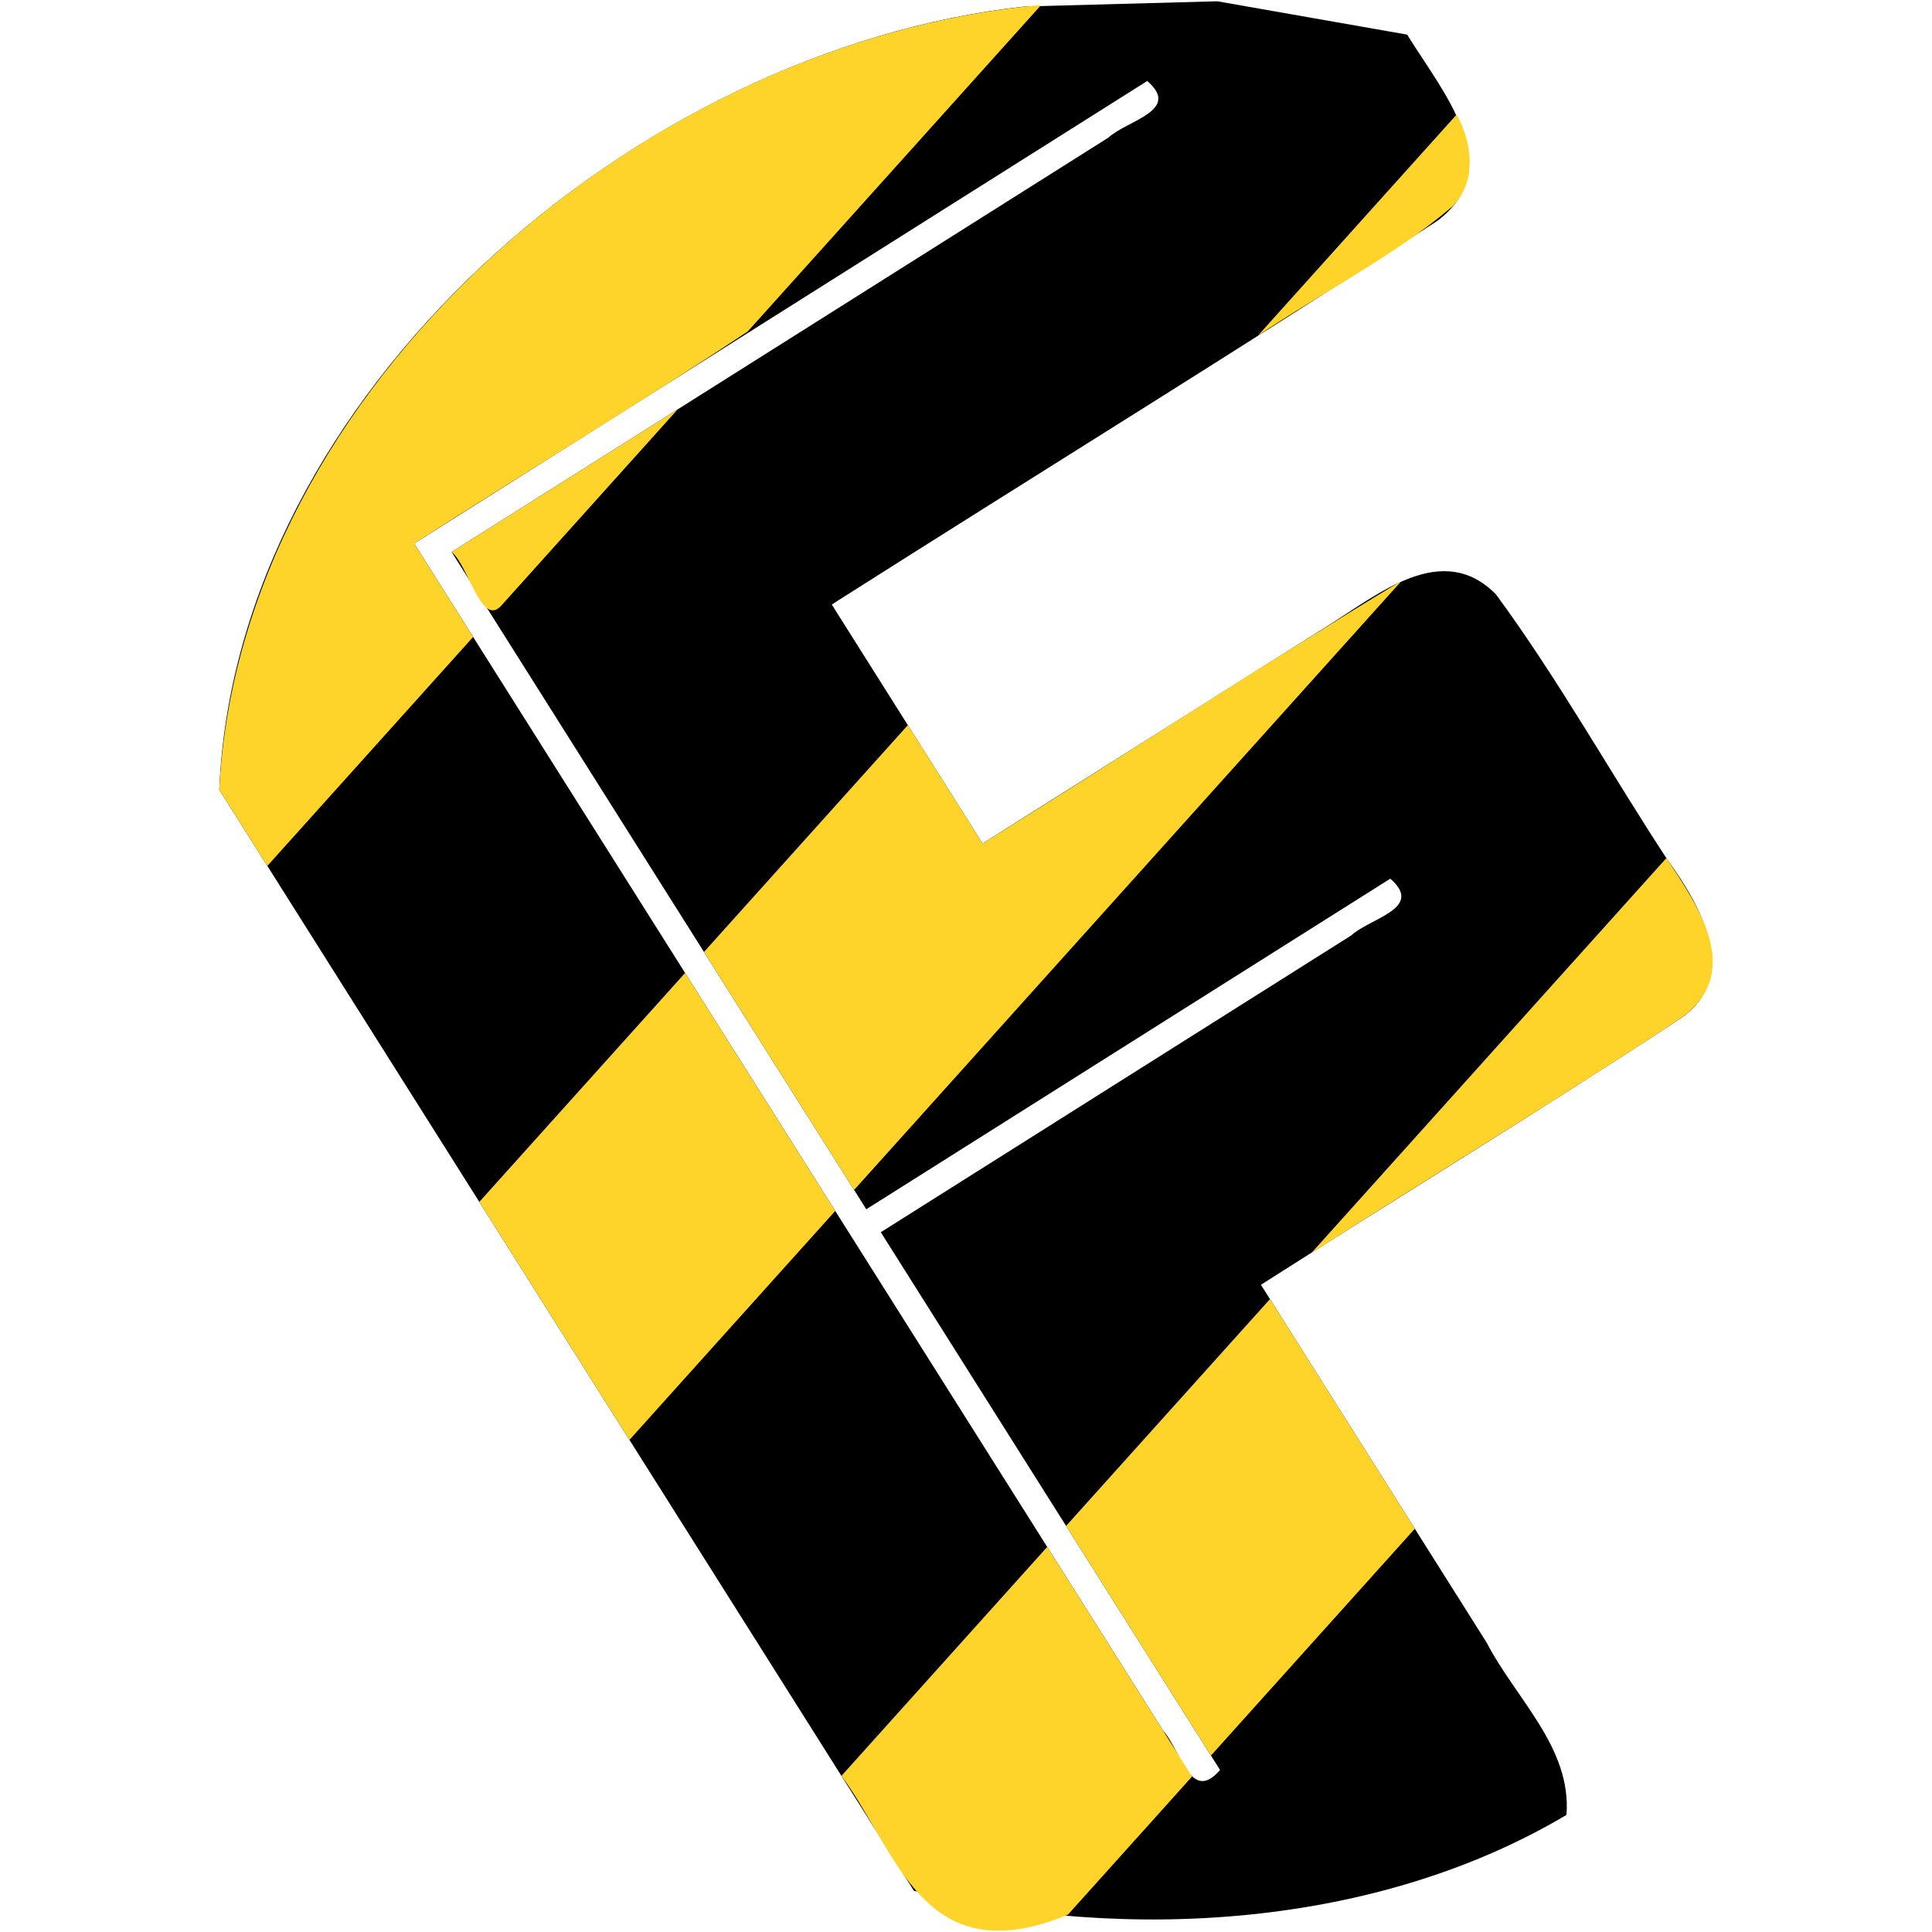
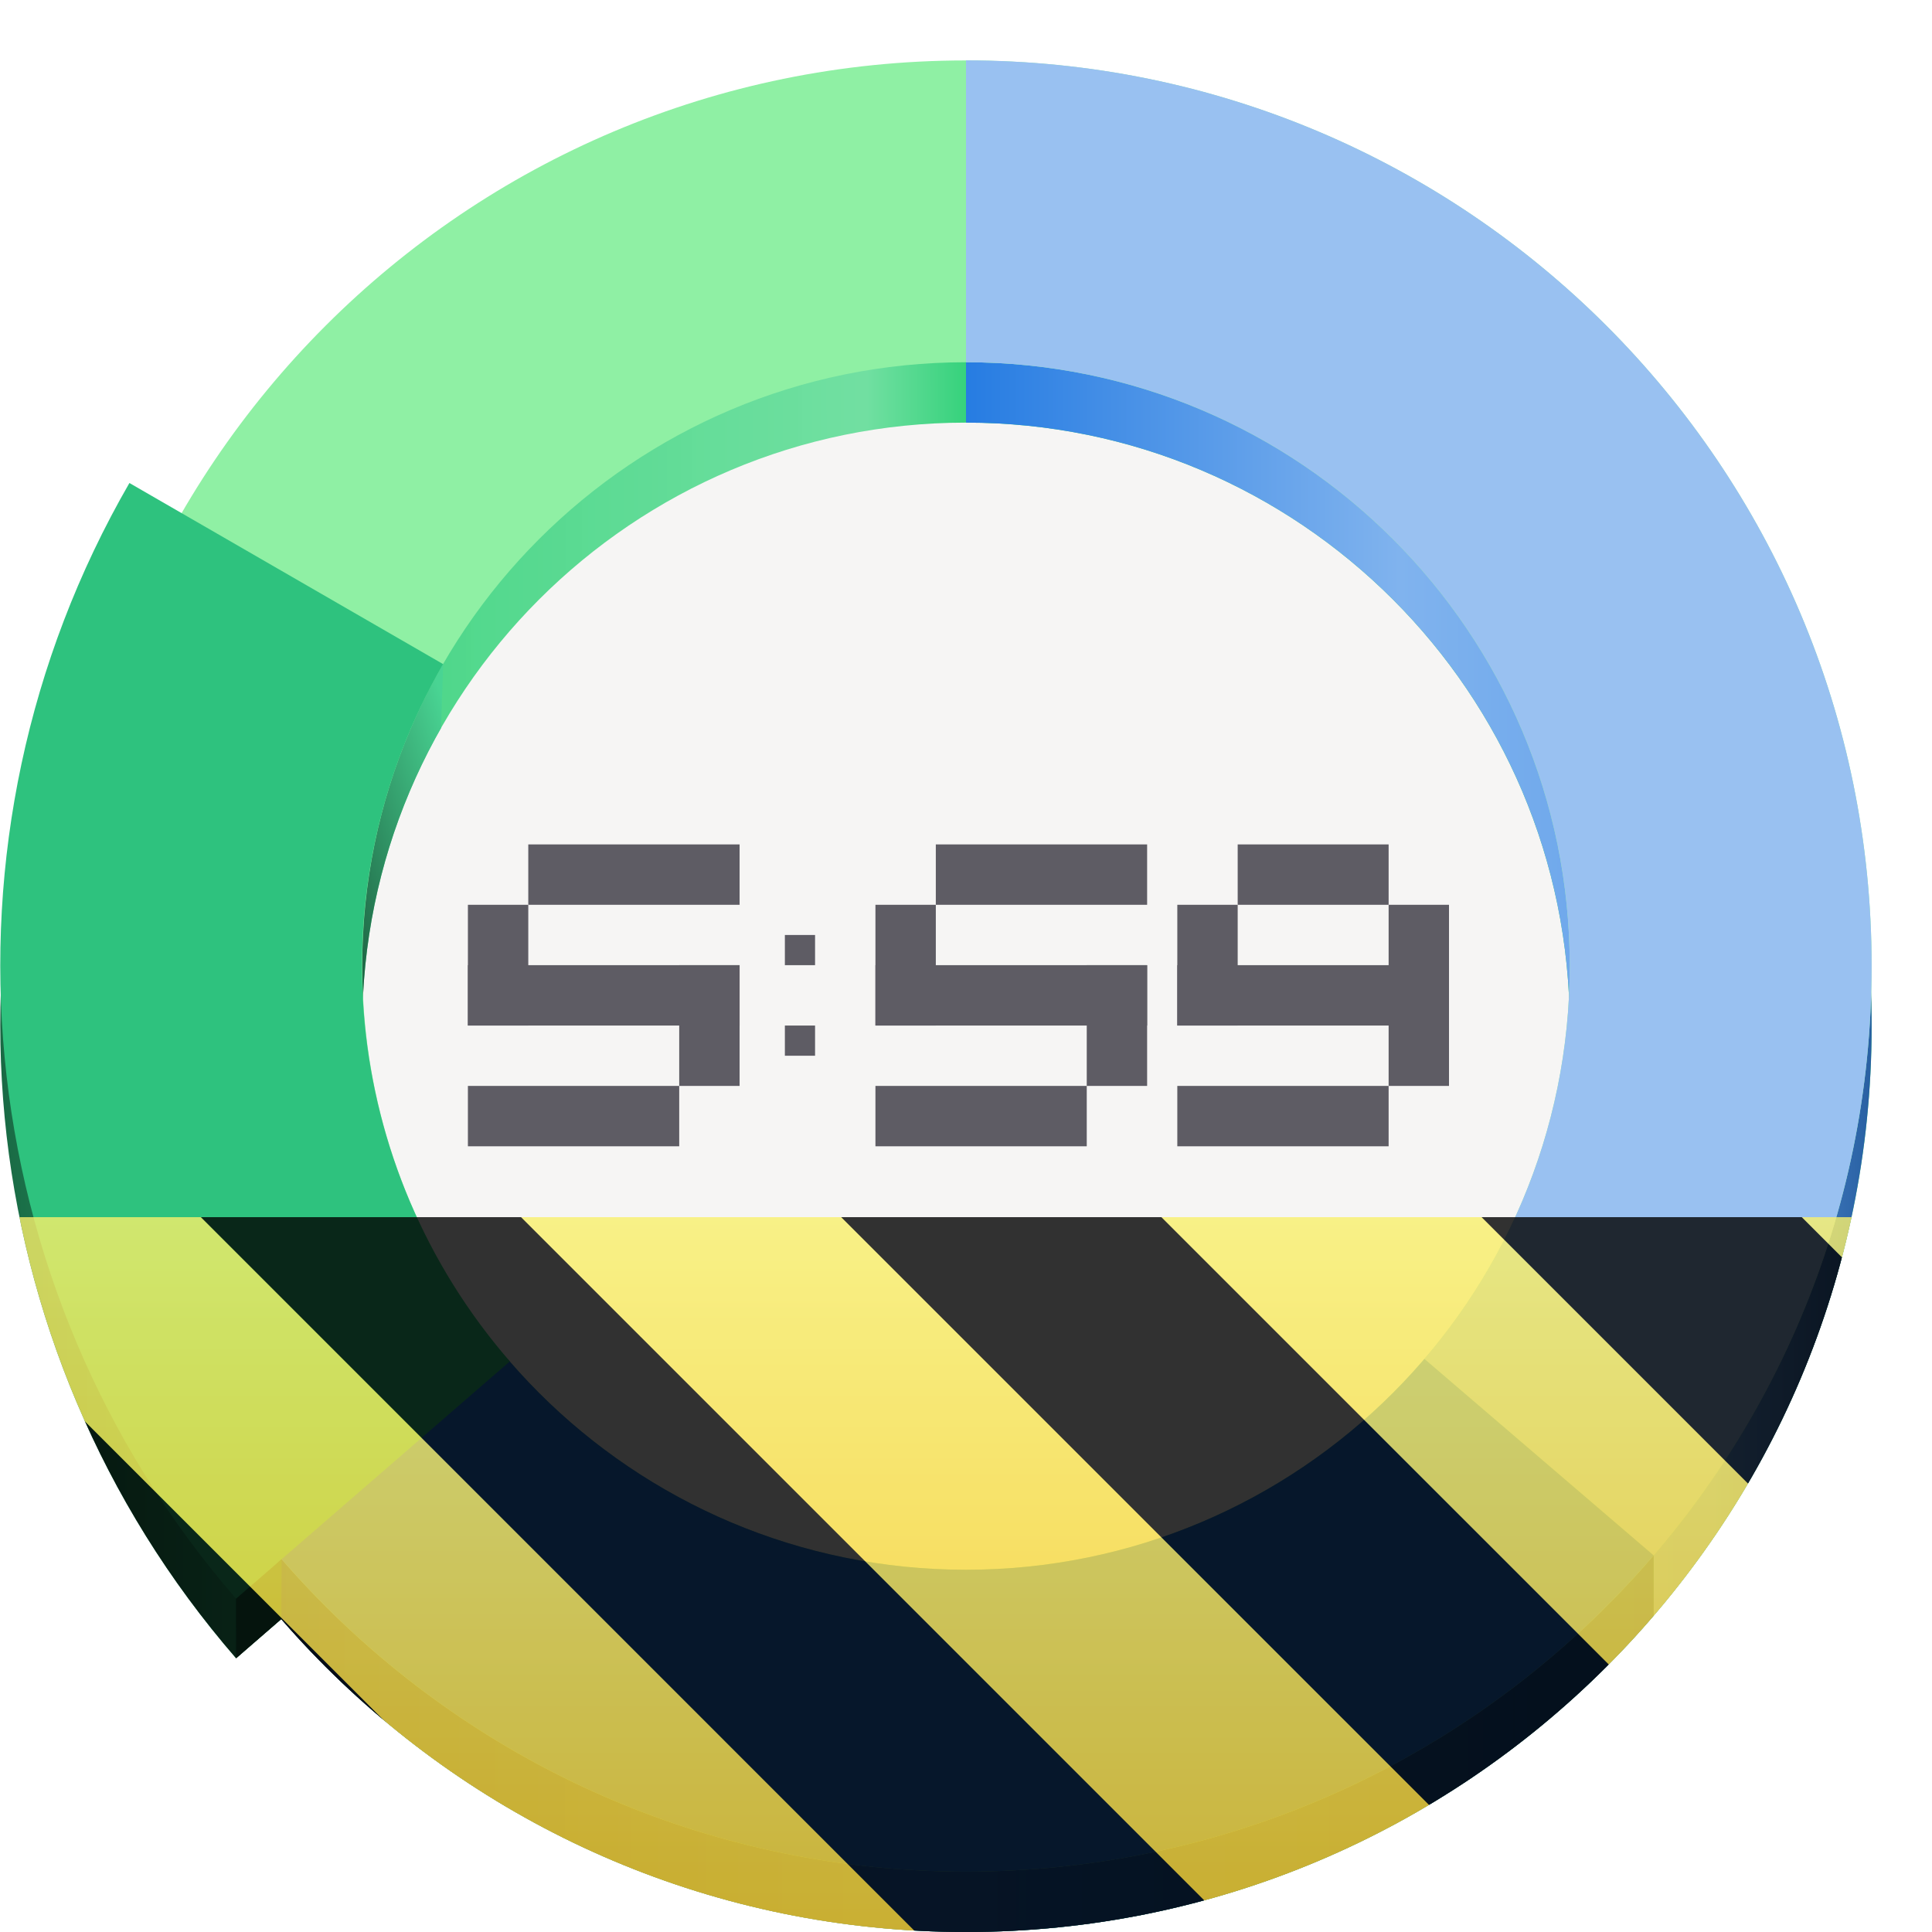
- <svg xmlns="http://www.w3.org/2000/svg" width="161mm" height="161mm" viewBox="0 0 161 161" version="1.1" id="svg5">
-   <defs id="defs2" />
-   <g id="layer1" transform="translate(-43.51223,-66.38725)">
-     <g id="g1180" transform="translate(17.18653,-0.1095494)">
-       <path id="text1508" style="font-style:normal;font-variant:normal;font-weight:800;font-stretch:normal;font-size:105.833px;line-height:1.25;font-family:Dosis;-inkscape-font-specification:'Dosis Ultra-Bold';fill:#000000;fill-opacity:1;stroke:none;stroke-width:0.566" d="m 111.713,67.038 c -32.525,3.583 -65.721,32.316 -67.115,65.268 19.298,30.588 38.596,61.176 57.893,91.764 17.91,4.357 38.644,3.017 54.373,-6.33 0.444,-5.607 -4.24,-9.694 -6.653,-14.364 -6.27,-9.938 -12.539,-19.875 -18.809,-29.813 11.631,-7.423 23.426,-14.606 34.951,-22.184 5.065,-3.487 1.707,-9.398 -1.037,-13.181 -4.825,-7.351 -9.12,-15.089 -14.322,-22.164 -4.462,-4.552 -9.841,0.001 -13.94,2.557 -9.617,6.067 -19.233,12.134 -28.85,18.201 -4.188,-6.639 -8.377,-13.279 -12.565,-19.918 16.801,-10.686 33.768,-21.129 50.463,-31.97 5.866,-4.416 0.444,-10.765 -2.339,-15.245 l -0.174,-0.277 -15.82,-2.779 z m 10.218,6.207 c 2.853,2.471 -1.673,3.272 -3.265,4.737 -18.235,11.504 -36.469,23.008 -54.704,34.513 11.518,18.258 23.037,36.515 34.555,54.773 14.555,-9.183 29.11,-18.365 43.665,-27.548 2.853,2.471 -1.673,3.272 -3.265,4.737 -13.064,8.242 -26.128,16.484 -39.192,24.725 9.424,14.938 18.849,29.876 28.273,44.814 -2.471,2.853 -3.272,-1.673 -4.737,-3.265 C 102.452,177.75 81.645,144.769 60.838,111.787 81.202,98.94 101.566,86.093 121.93,73.245 Z" />
-       <path id="path860" style="font-style:normal;font-variant:normal;font-weight:800;font-stretch:normal;font-size:105.833px;line-height:1.25;font-family:Dosis;-inkscape-font-specification:'Dosis Ultra-Bold';fill:#ffd42a;fill-opacity:1;stroke:none;stroke-width:0.566" d="M 113.094,66.908 C 79.826,69.884 46.312,98.843 44.598,132.306 c 1.335,2.117 2.671,4.233 4.006,6.35 5.716,-6.359 11.432,-12.719 17.148,-19.078 -1.638,-2.597 -3.276,-5.193 -4.914,-7.79 9.242,-5.918 18.675,-11.607 27.797,-17.667 8.153,-9.071 16.306,-18.141 24.459,-27.212 z m 34.619,9.136 c -5.52,6.141 -11.04,12.282 -16.56,18.423 5.365,-3.624 11.259,-6.558 16.192,-10.751 2.079,-2.079 1.682,-5.314 0.368,-7.673 z M 82.803,100.607 c -6.281,3.963 -12.562,7.925 -18.842,11.888 1.422,1.141 2.494,6.4 4.18,4.425 4.887,-5.437 9.775,-10.875 14.662,-16.312 z m 60.326,14.29 c -11.757,7.097 -23.265,14.627 -34.924,21.894 -2.075,-3.289 -4.15,-6.578 -6.224,-9.867 -5.663,6.301 -11.327,12.601 -16.99,18.902 4.17,6.611 8.341,13.222 12.511,19.833 15.209,-16.921 30.418,-33.842 45.628,-50.762 z m 22.064,23.104 c -9.857,10.966 -19.714,21.933 -29.571,32.899 10.225,-6.535 20.613,-12.831 30.731,-19.522 5.391,-3.842 1.484,-9.363 -1.161,-13.377 z m -81.776,9.576 c -5.716,6.359 -11.432,12.718 -17.148,19.077 4.171,6.611 8.341,13.222 12.512,19.832 5.716,-6.359 11.432,-12.718 17.148,-19.077 -4.171,-6.611 -8.341,-13.222 -12.512,-19.832 z m 48.739,27.179 c -5.663,6.301 -11.327,12.601 -16.99,18.902 4.024,6.378 8.048,12.756 12.072,19.134 5.663,-6.301 11.327,-12.601 16.99,-18.902 -4.024,-6.378 -8.048,-12.756 -12.072,-19.134 z m -18.563,20.652 c -5.716,6.359 -11.432,12.719 -17.148,19.078 4.681,6.308 6.759,16.58 18.868,11.573 3.45,-3.839 6.901,-7.678 10.351,-11.517 -4.024,-6.378 -8.047,-12.756 -12.071,-19.134 z" />
+ <svg xmlns="http://www.w3.org/2000/svg" height="128px" viewBox="0 0 128 128" width="128px">
+   <linearGradient id="a" gradientUnits="userSpaceOnUse" x1="0" x2="20.214" y1="95.995" y2="95.995">
+     <stop offset="0" stop-color="#196944" />
+     <stop offset="1" stop-color="#2bb877" />
+   </linearGradient>
+   <clipPath id="b">
+     <path d="m 4 8 h 120 v 120 h -120 z m 0 0" />
+   </clipPath>
+   <clipPath id="c">
+     <path d="m 64 8 c -33.137 0 -60 26.863 -60 60 c 0 33.141 26.863 60 60 60 s 60 -26.859 60 -60 c 0 -33.137 -26.863 -60 -60 -60 z m 0 20 c 22.09 0 40 17.91 40 40 c 0 22.094 -17.91 40.004 -40 40 c -22.09 0.004 -40 -17.906 -40 -40 c 0 -22.09 17.91 -40 40 -40 z m 0 0" />
+   </clipPath>
+   <linearGradient id="d" gradientUnits="userSpaceOnUse" x1="27.584" x2="64" y1="31.372" y2="31.306">
+     <stop offset="0" stop-color="#4ed78a" />
+     <stop offset="0.819" stop-color="#6fdfa0" stop-opacity="0.984" />
+     <stop offset="1" stop-color="#33d17a" stop-opacity="0.984" />
+   </linearGradient>
+   <clipPath id="e">
+     <path d="m 64 8 h 60 v 112 h -60 z m 0 0" />
+   </clipPath>
+   <clipPath id="f">
+     <path d="m 64 8 c -33.137 0 -60 26.863 -60 60 c 0 33.141 26.863 60 60 60 s 60 -26.859 60 -60 c 0 -33.137 -26.863 -60 -60 -60 z m 0 20 c 22.09 0 40 17.91 40 40 c 0 22.094 -17.91 40.004 -40 40 c -22.09 0.004 -40 -17.906 -40 -40 c 0 -22.09 17.91 -40 40 -40 z m 0 0" />
+   </clipPath>
+   <linearGradient id="g" gradientUnits="userSpaceOnUse" x1="61.303" x2="128" y1="37.954" y2="37.954">
+     <stop offset="0" stop-color="#1e77e1" />
+     <stop offset="0.471" stop-color="#80b3ee" />
+     <stop offset="0.784" stop-color="#62a0ea" />
+     <stop offset="1" stop-color="#124786" />
+   </linearGradient>
+   <clipPath id="h">
+     <path d="m 18 89 h 92 v 39 h -92 z m 0 0" />
+   </clipPath>
+   <clipPath id="i">
+     <path d="m 64 8 c -33.137 0 -60 26.863 -60 60 c 0 33.141 26.863 60 60 60 s 60 -26.859 60 -60 c 0 -33.137 -26.863 -60 -60 -60 z m 0 20 c 22.09 0 40 17.91 40 40 c 0 22.094 -17.91 40.004 -40 40 c -22.09 0.004 -40 -17.906 -40 -40 c 0 -22.09 17.91 -40 40 -40 z m 0 0" />
+   </clipPath>
+   <linearGradient id="j" gradientUnits="userSpaceOnUse" x1="15.481" x2="110.6" y1="115.242" y2="115.242">
+     <stop offset="0" stop-color="#103667" />
+     <stop offset="0.47" stop-color="#1c64be" stop-opacity="0.988" />
+     <stop offset="1" stop-color="#14498a" stop-opacity="0.976" />
+   </linearGradient>
+   <clipPath id="k">
+     <path d="m 4 30 h 26 v 56 h -26 z m 0 0" />
+   </clipPath>
+   <clipPath id="l">
+     <path d="m 64 8 c -33.137 0 -60 26.863 -60 60 c 0 33.141 26.863 60 60 60 s 60 -26.859 60 -60 c 0 -33.137 -26.863 -60 -60 -60 z m 0 20 c 22.09 0 40 17.91 40 40 c 0 22.094 -17.91 40.004 -40 40 c -22.09 0.004 -40 -17.906 -40 -40 c 0 -22.09 17.91 -40 40 -40 z m 0 0" />
+   </clipPath>
+   <linearGradient id="m" gradientUnits="userSpaceOnUse" x1="15.758" x2="30.289" y1="54.044" y2="49.289">
+     <stop offset="0" stop-color="#0d3824" />
+     <stop offset="1" stop-color="#49d493" />
+   </linearGradient>
+   <clipPath id="n">
+     <path d="m 4 4 h 120 v 120 h -120 z m 0 0" />
+   </clipPath>
+   <clipPath id="o">
+     <path d="m 64 4 c -33.137 0 -60 26.863 -60 60 c 0 33.141 26.863 60 60 60 s 60 -26.859 60 -60 c 0 -33.137 -26.863 -60 -60 -60 z m 0 20 c 22.09 0 40 17.91 40 40 c 0 22.094 -17.91 40.004 -40 40 c -22.09 0.004 -40 -17.906 -40 -40 c 0 -22.09 17.91 -40 40 -40 z m 0 0" />
+   </clipPath>
+   <clipPath id="p">
+     <path d="m 64 4 h 60 v 108 h -60 z m 0 0" />
+   </clipPath>
+   <clipPath id="q">
+     <path d="m 64 4 c -33.137 0 -60 26.863 -60 60 c 0 33.141 26.863 60 60 60 s 60 -26.859 60 -60 c 0 -33.137 -26.863 -60 -60 -60 z m 0 20 c 22.09 0 40 17.91 40 40 c 0 22.094 -17.91 40.004 -40 40 c -22.09 0.004 -40 -17.906 -40 -40 c 0 -22.09 17.91 -40 40 -40 z m 0 0" />
+   </clipPath>
+   <clipPath id="r">
+     <path d="m 8 64 h 112 v 60 h -112 z m 0 0" />
+   </clipPath>
+   <clipPath id="s">
+     <path d="m 64 4 c -33.137 0 -60 26.863 -60 60 c 0 33.141 26.863 60 60 60 s 60 -26.859 60 -60 c 0 -33.137 -26.863 -60 -60 -60 z m 0 20 c 22.09 0 40 17.91 40 40 c 0 22.094 -17.91 40.004 -40 40 c -22.09 0.004 -40 -17.906 -40 -40 c 0 -22.09 17.91 -40 40 -40 z m 0 0" />
+   </clipPath>
+   <clipPath id="t">
+     <path d="m 4 8 h 120 v 120 h -120 z m 0 0" />
+   </clipPath>
+   <clipPath id="u">
+     <path d="m 64 8 c -33.137 0 -60 26.863 -60 60 c 0 33.141 26.863 60 60 60 s 60 -26.859 60 -60 c 0 -33.137 -26.863 -60 -60 -60 z m 0 20 c 22.09 0 40 17.91 40 40 c 0 22.094 -17.91 40.004 -40 40 c -22.09 0.004 -40 -17.906 -40 -40 c 0 -22.09 17.91 -40 40 -40 z m 0 0" />
+   </clipPath>
+   <clipPath id="v">
+     <path d="m 64 8 h 60 v 112 h -60 z m 0 0" />
+   </clipPath>
+   <clipPath id="w">
+     <path d="m 64 8 c -33.137 0 -60 26.863 -60 60 c 0 33.141 26.863 60 60 60 s 60 -26.859 60 -60 c 0 -33.137 -26.863 -60 -60 -60 z m 0 20 c 22.09 0 40 17.91 40 40 c 0 22.094 -17.91 40.004 -40 40 c -22.09 0.004 -40 -17.906 -40 -40 c 0 -22.09 17.91 -40 40 -40 z m 0 0" />
+   </clipPath>
+   <clipPath id="x">
+     <path d="m 18 89 h 92 v 39 h -92 z m 0 0" />
+   </clipPath>
+   <clipPath id="y">
+     <path d="m 64 8 c -33.137 0 -60 26.863 -60 60 c 0 33.141 26.863 60 60 60 s 60 -26.859 60 -60 c 0 -33.137 -26.863 -60 -60 -60 z m 0 20 c 22.09 0 40 17.91 40 40 c 0 22.094 -17.91 40.004 -40 40 c -22.09 0.004 -40 -17.906 -40 -40 c 0 -22.09 17.91 -40 40 -40 z m 0 0" />
+   </clipPath>
+   <clipPath id="z">
+     <path d="m 4 30 h 26 v 56 h -26 z m 0 0" />
+   </clipPath>
+   <clipPath id="A">
+     <path d="m 64 8 c -33.137 0 -60 26.863 -60 60 c 0 33.141 26.863 60 60 60 s 60 -26.859 60 -60 c 0 -33.137 -26.863 -60 -60 -60 z m 0 20 c 22.09 0 40 17.91 40 40 c 0 22.094 -17.91 40.004 -40 40 c -22.09 0.004 -40 -17.906 -40 -40 c 0 -22.09 17.91 -40 40 -40 z m 0 0" />
+   </clipPath>
+   <clipPath id="B">
+     <path d="m 4 4 h 120 v 120 h -120 z m 0 0" />
+   </clipPath>
+   <clipPath id="C">
+     <path d="m 64 4 c -33.137 0 -60 26.863 -60 60 c 0 33.141 26.863 60 60 60 s 60 -26.859 60 -60 c 0 -33.137 -26.863 -60 -60 -60 z m 0 20 c 22.09 0 40 17.91 40 40 c 0 22.094 -17.91 40.004 -40 40 c -22.09 0.004 -40 -17.906 -40 -40 c 0 -22.09 17.91 -40 40 -40 z m 0 0" />
+   </clipPath>
+   <clipPath id="D">
+     <path d="m 64 4 h 60 v 108 h -60 z m 0 0" />
+   </clipPath>
+   <clipPath id="E">
+     <path d="m 64 4 c -33.137 0 -60 26.863 -60 60 c 0 33.141 26.863 60 60 60 s 60 -26.859 60 -60 c 0 -33.137 -26.863 -60 -60 -60 z m 0 20 c 22.09 0 40 17.91 40 40 c 0 22.094 -17.91 40.004 -40 40 c -22.09 0.004 -40 -17.906 -40 -40 c 0 -22.09 17.91 -40 40 -40 z m 0 0" />
+   </clipPath>
+   <clipPath id="F">
+     <path d="m 8 64 h 112 v 60 h -112 z m 0 0" />
+   </clipPath>
+   <clipPath id="G">
+     <path d="m 64 4 c -33.137 0 -60 26.863 -60 60 c 0 33.141 26.863 60 60 60 s 60 -26.859 60 -60 c 0 -33.137 -26.863 -60 -60 -60 z m 0 20 c 22.09 0 40 17.91 40 40 c 0 22.094 -17.91 40.004 -40 40 c -22.09 0.004 -40 -17.906 -40 -40 c 0 -22.09 17.91 -40 40 -40 z m 0 0" />
+   </clipPath>
+   <clipPath id="H">
+     <rect height="128" width="128" />
+   </clipPath>
+   <clipPath id="I">
+     <rect height="128" width="128" />
+   </clipPath>
+   <filter id="J" height="100%" width="100%" x="0%" y="0%">
+     <feColorMatrix in="SourceGraphic" type="matrix" values="0 0 0 0 1 0 0 0 0 1 0 0 0 0 1 0 0 0 1 0" />
+   </filter>
+   <mask id="K">
+     <g clip-path="url(#I)" filter="url(#J)">
+       <g clip-path="url(#H)">
+         <path d="m 24.707 102.004 c -14.52 -16.75 -16.824 -40.863 -5.742 -60.059" fill="#a51d2d" />
+         <path d="m 8.574 35.945 c -13.621 23.59 -10.773 53.336 7.066 73.918 l 18.137 -15.719 c -11.199 -12.918 -12.965 -31.395 -4.418 -46.199 z m 0 0" fill="url(#a)" />
+         <path d="m 120 64 c 0 30.93 -25.07 56 -56 56 s -56 -25.07 -56 -56 s 25.07 -56 56 -56 s 56 25.07 56 56 z m 0 0" fill="#f6f5f4" />
+         <g clip-path="url(#t)">
+           <g clip-path="url(#u)">
+             <path d="m 124 68.004 c 0 33.137 -26.863 60 -60 60 s -60 -26.863 -60 -60 c 0 -33.137 26.863 -60 60 -60 s 60 26.863 60 60 z m 0 0" fill="url(#d)" />
+           </g>
+         </g>
+         <g clip-path="url(#v)">
+           <g clip-path="url(#w)">
+             <path d="m 64 0 v 42 l 45.559 61.047 l -0.004 16.953 l 40.445 -94 z m 0 0" fill="url(#g)" />
+           </g>
+         </g>
+         <g clip-path="url(#x)">
+           <g clip-path="url(#y)">
+             <path d="m 109.559 103.047 l -0.004 7.879 l -41.555 31.074 l -49.316 -29.48 l -0.242 -9.473 l 16.203 -13.883 z m 0 0" fill="url(#j)" />
+           </g>
+         </g>
+         <g clip-path="url(#z)">
+           <g clip-path="url(#A)">
+             <path d="m 29.055 53.473 l 0.305 -9.473 l -25.605 -13.176 l -15.723 54.75 l 39.352 -11.266 l -1.148 -9.344 z m 0 0" fill="url(#m)" />
+           </g>
+         </g>
+         <path d="m 92 59.945 h 4 v 12 h -4 z m 0 0" fill="#5e5c64" />
+         <path d="m 78 59.945 h 4 v 8 h -4 z m 0 0" fill="#5e5c64" />
+         <path d="m 78 63.945 h 18 v 4 h -18 z m 0 0" fill="#5e5c64" />
+         <path d="m 82 55.945 h 10 v 4 h -10 z m 0 0" fill="#5e5c64" />
+         <path d="m 78 71.945 h 14 v 4 h -14 z m 0 0" fill="#5e5c64" />
+         <path d="m 58 63.945 h 18 v 4 h -18 z m 0 0" fill="#5e5c64" />
+         <path d="m 62 55.945 h 14 v 4 h -14 z m 0 0" fill="#5e5c64" />
+         <path d="m 58 59.945 h 4 v 8 h -4 z m 0 0" fill="#5e5c64" />
+         <path d="m 72 63.945 h 4 v 8 h -4 z m 0 0" fill="#5e5c64" />
+         <path d="m 58 71.945 h 14 v 4 h -14 z m 0 0" fill="#5e5c64" />
+         <path d="m 52 67.945 h 2 v 2 h -2 z m 0 0" fill="#5e5c64" />
+         <path d="m 52 61.945 h 2 v 2 h -2 z m 0 0" fill="#5e5c64" />
+         <path d="m 31 63.945 h 18 v 4 h -18 z m 0 0" fill="#5e5c64" />
+         <path d="m 35 55.945 h 14 v 4 h -14 z m 0 0" fill="#5e5c64" />
+         <path d="m 31 59.945 h 4 v 8 h -4 z m 0 0" fill="#5e5c64" />
+         <path d="m 45 63.945 h 4 v 8 h -4 z m 0 0" fill="#5e5c64" />
+         <path d="m 31 71.945 h 14 v 4 h -14 z m 0 0" fill="#5e5c64" />
+         <g clip-path="url(#B)">
+           <g clip-path="url(#C)">
+             <path d="m 124 64.004 c 0 33.137 -26.863 60 -60 60 s -60 -26.863 -60 -60 c 0 -33.137 26.863 -60 60 -60 s 60 26.863 60 60 z m 0 0" fill="#8ff0a4" />
+           </g>
+         </g>
+         <g clip-path="url(#D)">
+           <g clip-path="url(#E)">
+             <path d="m 64 -4 v 68 l 56 48 l 30 -90 z m 0 0" fill="#99c1f1" />
+           </g>
+         </g>
+         <g clip-path="url(#F)">
+           <g clip-path="url(#G)">
+             <path d="m 64 64 l 56 48 l -52 26 l -60 -26 z m 0 0" fill="#1c71d8" />
+           </g>
+         </g>
+         <path d="m 24.707 98.059 c -14.52 -16.75 -16.824 -40.859 -5.742 -60.059" fill="#ed333b" />
+         <path d="m 8.574 32 c -13.621 23.59 -10.773 53.336 7.066 73.918 l 18.137 -15.719 c -11.199 -12.914 -12.965 -31.395 -4.418 -46.199 z m 0 0" fill="#2ec27e" />
+         <path d="m 18.656 103.297 l -0.023 3.973 l -2.992 2.594 l -0.008 -3.938 z m 0 0" fill="#196542" />
+       </g>
+     </g>
+   </mask>
+   <mask id="L">
+     <g filter="url(#J)">
+       <rect fill-opacity="0.8" height="128" width="128" />
+     </g>
+   </mask>
+   <linearGradient id="M" gradientTransform="matrix(0 0.37 -0.98462 0 295.385 -30.36)" gradientUnits="userSpaceOnUse" x1="300" x2="428" y1="235" y2="235">
+     <stop offset="0" stop-color="#f9f06b" />
+     <stop offset="1" stop-color="#f5c211" />
+   </linearGradient>
+   <clipPath id="N">
+     <rect height="128" width="128" />
+   </clipPath>
+   <clipPath id="O">
+     <rect height="128" width="128" />
+   </clipPath>
+   <path d="m 24.707 102.004 c -14.52 -16.75 -16.824 -40.863 -5.742 -60.059" fill="#a51d2d" />
+   <path d="m 8.574 35.945 c -13.621 23.59 -10.773 53.336 7.066 73.918 l 18.137 -15.719 c -11.199 -12.918 -12.965 -31.395 -4.418 -46.199 z m 0 0" fill="url(#a)" />
+   <path d="m 120 64 c 0 30.93 -25.07 56 -56 56 s -56 -25.07 -56 -56 s 25.07 -56 56 -56 s 56 25.07 56 56 z m 0 0" fill="#f6f5f4" />
+   <g clip-path="url(#b)">
+     <g clip-path="url(#c)">
+       <path d="m 124 68.004 c 0 33.137 -26.863 60 -60 60 s -60 -26.863 -60 -60 c 0 -33.137 26.863 -60 60 -60 s 60 26.863 60 60 z m 0 0" fill="url(#d)" />
+     </g>
+   </g>
+   <g clip-path="url(#e)">
+     <g clip-path="url(#f)">
+       <path d="m 64 0 v 42 l 45.559 61.047 l -0.004 16.953 l 40.445 -94 z m 0 0" fill="url(#g)" />
+     </g>
+   </g>
+   <g clip-path="url(#h)">
+     <g clip-path="url(#i)">
+       <path d="m 109.559 103.047 l -0.004 7.879 l -41.555 31.074 l -49.316 -29.48 l -0.242 -9.473 l 16.203 -13.883 z m 0 0" fill="url(#j)" />
+     </g>
+   </g>
+   <g clip-path="url(#k)">
+     <g clip-path="url(#l)">
+       <path d="m 29.055 53.473 l 0.305 -9.473 l -25.605 -13.176 l -15.723 54.75 l 39.352 -11.266 l -1.148 -9.344 z m 0 0" fill="url(#m)" />
+     </g>
+   </g>
+   <g fill="#5e5c64">
+     <path d="m 92 59.945 h 4 v 12 h -4 z m 0 0" />
+     <path d="m 78 59.945 h 4 v 8 h -4 z m 0 0" />
+     <path d="m 78 63.945 h 18 v 4 h -18 z m 0 0" />
+     <path d="m 82 55.945 h 10 v 4 h -10 z m 0 0" />
+     <path d="m 78 71.945 h 14 v 4 h -14 z m 0 0" />
+     <path d="m 58 63.945 h 18 v 4 h -18 z m 0 0" />
+     <path d="m 62 55.945 h 14 v 4 h -14 z m 0 0" />
+     <path d="m 58 59.945 h 4 v 8 h -4 z m 0 0" />
+     <path d="m 72 63.945 h 4 v 8 h -4 z m 0 0" />
+     <path d="m 58 71.945 h 14 v 4 h -14 z m 0 0" />
+     <path d="m 52 67.945 h 2 v 2 h -2 z m 0 0" />
+     <path d="m 52 61.945 h 2 v 2 h -2 z m 0 0" />
+     <path d="m 31 63.945 h 18 v 4 h -18 z m 0 0" />
+     <path d="m 35 55.945 h 14 v 4 h -14 z m 0 0" />
+     <path d="m 31 59.945 h 4 v 8 h -4 z m 0 0" />
+     <path d="m 45 63.945 h 4 v 8 h -4 z m 0 0" />
+     <path d="m 31 71.945 h 14 v 4 h -14 z m 0 0" />
+   </g>
+   <g clip-path="url(#n)">
+     <g clip-path="url(#o)">
+       <path d="m 124 64.004 c 0 33.137 -26.863 60 -60 60 s -60 -26.863 -60 -60 c 0 -33.137 26.863 -60 60 -60 s 60 26.863 60 60 z m 0 0" fill="#8ff0a4" />
+     </g>
+   </g>
+   <g clip-path="url(#p)">
+     <g clip-path="url(#q)">
+       <path d="m 64 -4 v 68 l 56 48 l 30 -90 z m 0 0" fill="#99c1f1" />
+     </g>
+   </g>
+   <g clip-path="url(#r)">
+     <g clip-path="url(#s)">
+       <path d="m 64 64 l 56 48 l -52 26 l -60 -26 z m 0 0" fill="#1c71d8" />
+     </g>
+   </g>
+   <path d="m 24.707 98.059 c -14.52 -16.75 -16.824 -40.859 -5.742 -60.059" fill="#ed333b" />
+   <path d="m 8.574 32 c -13.621 23.59 -10.773 53.336 7.066 73.918 l 18.137 -15.719 c -11.199 -12.914 -12.965 -31.395 -4.418 -46.199 z m 0 0" fill="#2ec27e" />
+   <path d="m 18.656 103.297 l -0.023 3.973 l -2.992 2.594 l -0.008 -3.938 z m 0 0" fill="#196542" />
+   <g clip-path="url(#O)" mask="url(#K)">
+     <g clip-path="url(#N)" mask="url(#L)">
+       <path d="m 128 80.641 v 47.359 h -128 v -47.359 z m 0 0" fill="url(#M)" />
+       <path d="m 13.309 80.641 l 47.355 47.359 h 21.215 l -47.359 -47.359 z m 42.422 0 l 47.363 47.359 h 21.215 l -47.363 -47.359 z m 42.43 0 l 29.84 29.84 v -21.211 l -8.629 -8.629 z m -98.16 7.906 v 21.215 l 18.238 18.238 h 21.215 z m 0 0" />
    </g>
  </g>
</svg>
